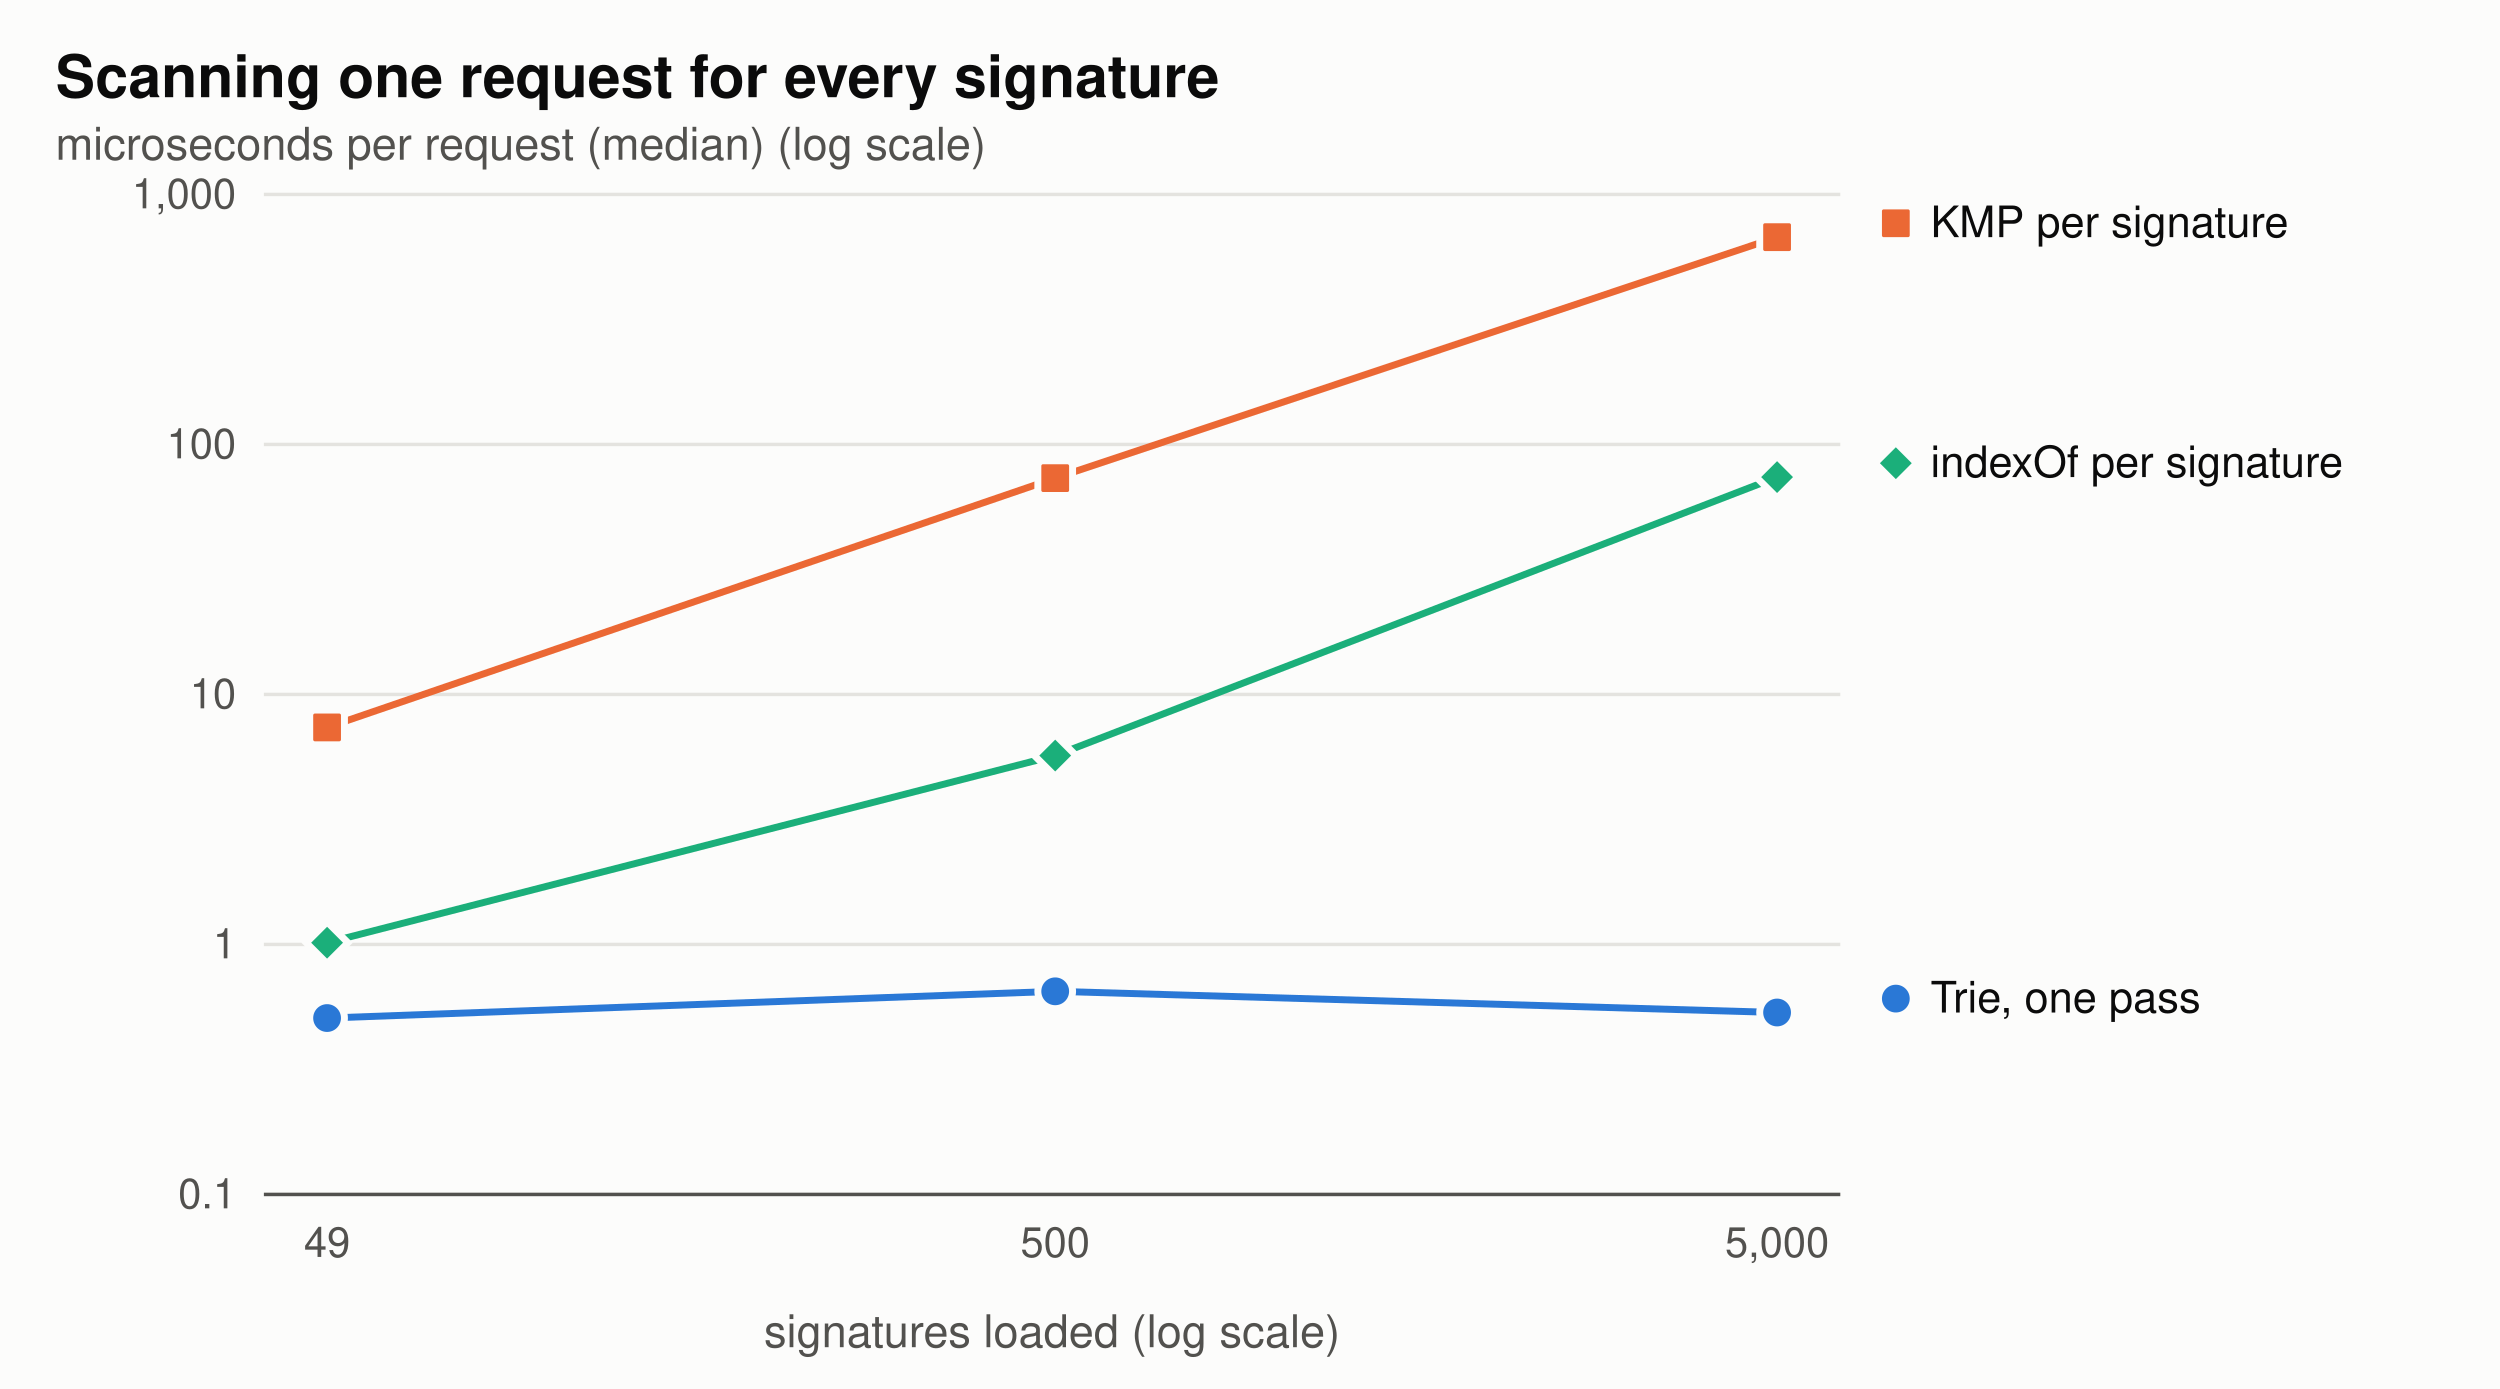
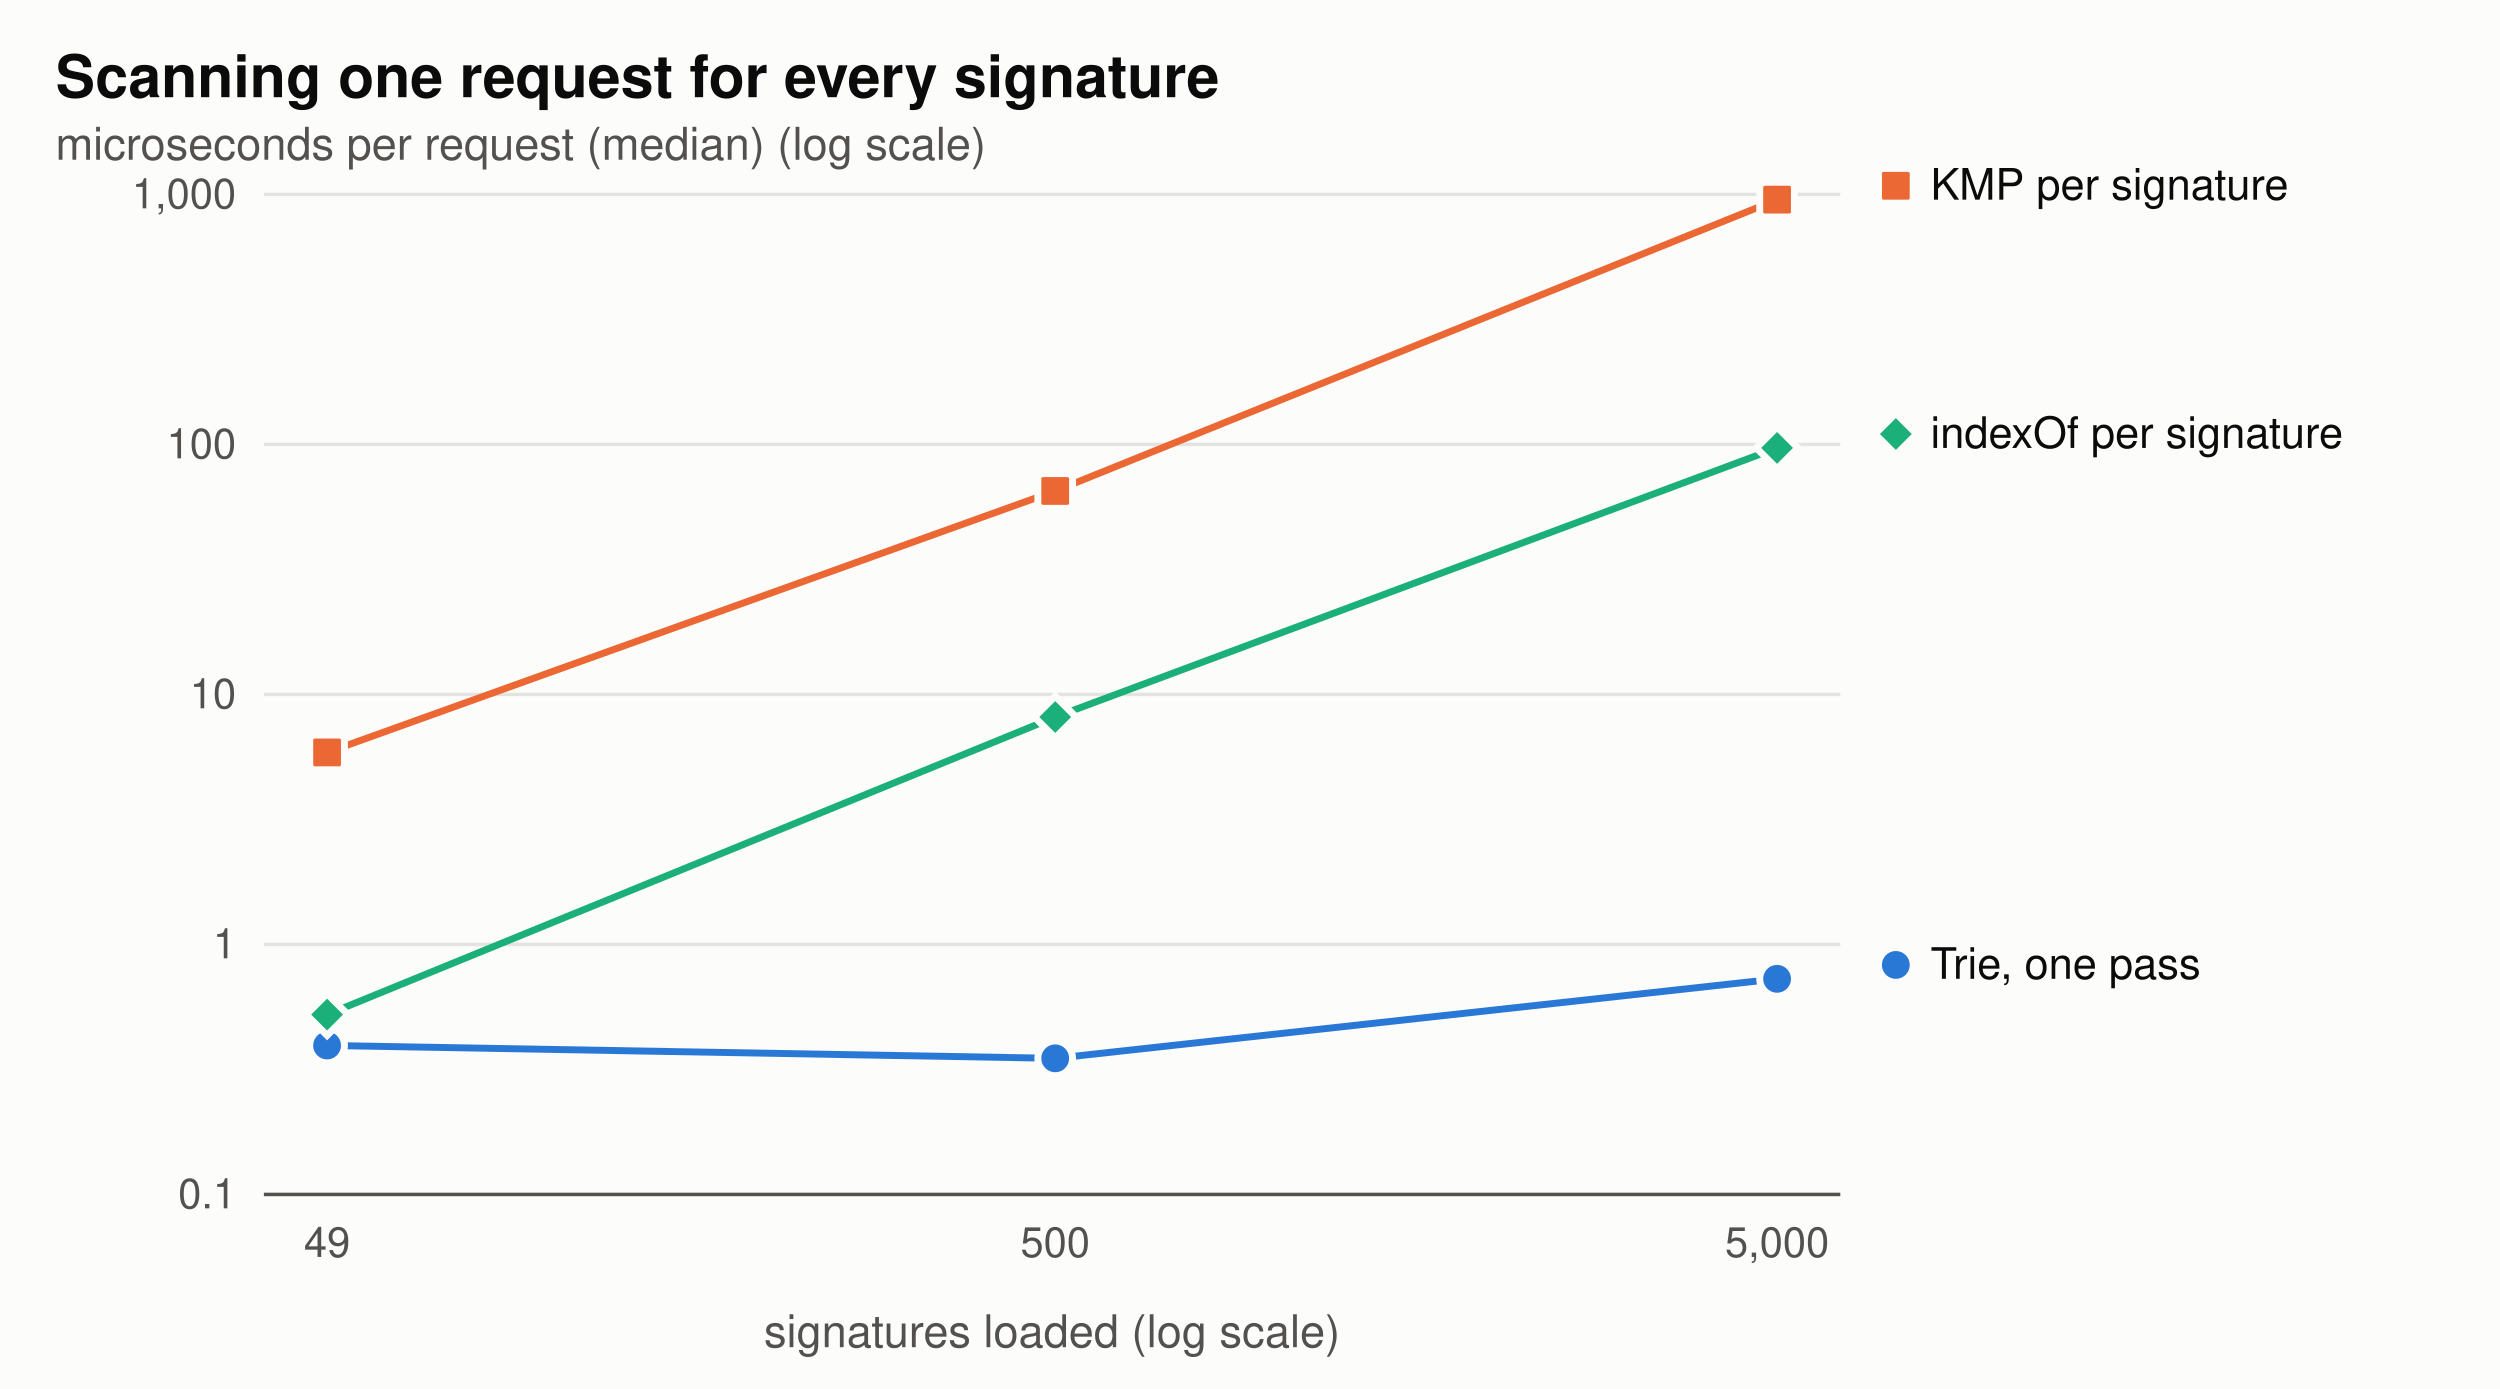
<svg xmlns="http://www.w3.org/2000/svg" viewBox="0 0 720 400" width="720" height="400" font-family="Archivo, Segoe UI, Helvetica, Arial, sans-serif" role="img" aria-label="Scanning one request for every signature">
  <rect width="720" height="400" fill="#fcfcfb" />
  <text x="16" y="28" font-size="17" font-weight="700" fill="#0b0b0b">Scanning one request for every signature</text>
  <line x1="76" x2="530" y1="344.0" y2="344.0" stroke="#e4e3df" stroke-width="1" />
  <text x="68" y="348.0" font-size="12" fill="#52514e" text-anchor="end">0.1</text>
  <line x1="76" x2="530" y1="272.0" y2="272.0" stroke="#e4e3df" stroke-width="1" />
  <text x="68" y="276.0" font-size="12" fill="#52514e" text-anchor="end">1</text>
  <line x1="76" x2="530" y1="200.0" y2="200.0" stroke="#e4e3df" stroke-width="1" />
  <text x="68" y="204.0" font-size="12" fill="#52514e" text-anchor="end">10</text>
  <line x1="76" x2="530" y1="128.0" y2="128.0" stroke="#e4e3df" stroke-width="1" />
  <text x="68" y="132.0" font-size="12" fill="#52514e" text-anchor="end">100</text>
  <line x1="76" x2="530" y1="56.0" y2="56.0" stroke="#e4e3df" stroke-width="1" />
  <text x="68" y="60.0" font-size="12" fill="#52514e" text-anchor="end">1,000</text>
  <text x="94.2" y="362" font-size="12" fill="#52514e" text-anchor="middle">49</text>
  <text x="303.9" y="362" font-size="12" fill="#52514e" text-anchor="middle">500</text>
  <text x="511.8" y="362" font-size="12" fill="#52514e" text-anchor="middle">5,000</text>
  <line x1="76" x2="530" y1="344" y2="344" stroke="#52514e" />
  <text x="303" y="388" font-size="13" fill="#52514e" text-anchor="middle">signatures loaded (log scale)</text>
  <text x="16" y="46" font-size="13" fill="#52514e">microseconds per request (median) (log scale)</text>
-   <polyline points="94.2,293.2 303.9,285.5 511.8,291.6" fill="none" stroke="#2a78d6" stroke-width="2" stroke-linejoin="round" />
-   <circle cx="94.2" cy="293.2" r="5" fill="#2a78d6" stroke="#fcfcfb" stroke-width="2" />
-   <circle cx="303.9" cy="285.5" r="5" fill="#2a78d6" stroke="#fcfcfb" stroke-width="2" />
-   <circle cx="511.8" cy="291.6" r="5" fill="#2a78d6" stroke="#fcfcfb" stroke-width="2" />
-   <polyline points="94.2,209.5 303.9,137.7 511.8,68.3" fill="none" stroke="#eb6834" stroke-width="2" stroke-linejoin="round" />
-   <rect x="89.2" y="204.5" width="10" height="10" rx="1.5" fill="#eb6834" stroke="#fcfcfb" stroke-width="2" />
-   <rect x="298.9" y="132.7" width="10" height="10" rx="1.5" fill="#eb6834" stroke="#fcfcfb" stroke-width="2" />
-   <rect x="506.8" y="63.3" width="10" height="10" rx="1.5" fill="#eb6834" stroke="#fcfcfb" stroke-width="2" />
-   <polyline points="94.2,271.5 303.9,217.6 511.8,137.4" fill="none" stroke="#1baf7a" stroke-width="2" stroke-linejoin="round" />
-   <path d="M94.2 265.5 l6 6 l-6 6 l-6 -6 z" fill="#1baf7a" stroke="#fcfcfb" stroke-width="2" />
-   <path d="M303.9 211.6 l6 6 l-6 6 l-6 -6 z" fill="#1baf7a" stroke="#fcfcfb" stroke-width="2" />
-   <path d="M511.8 131.4 l6 6 l-6 6 l-6 -6 z" fill="#1baf7a" stroke="#fcfcfb" stroke-width="2" />
-   <rect x="541.0" y="59.3" width="10" height="10" rx="1.5" fill="#eb6834" stroke="#fcfcfb" stroke-width="2" />
-   <text x="556" y="68.3" font-size="12.5" fill="#0b0b0b">KMP per signature</text>
-   <path d="M546.0 127.4 l6 6 l-6 6 l-6 -6 z" fill="#1baf7a" stroke="#fcfcfb" stroke-width="2" />
-   <text x="556" y="137.4" font-size="12.5" fill="#0b0b0b">indexOf per signature</text>
-   <circle cx="546.0" cy="287.6" r="5" fill="#2a78d6" stroke="#fcfcfb" stroke-width="2" />
-   <text x="556" y="291.6" font-size="12.5" fill="#0b0b0b">Trie, one pass</text>
+   <polyline points="94.2,301.1 303.9,304.8 511.8,281.9" fill="none" stroke="#2a78d6" stroke-width="2" stroke-linejoin="round" />
+   <circle cx="94.2" cy="301.1" r="5" fill="#2a78d6" stroke="#fcfcfb" stroke-width="2" />
+   <circle cx="303.9" cy="304.8" r="5" fill="#2a78d6" stroke="#fcfcfb" stroke-width="2" />
+   <circle cx="511.8" cy="281.9" r="5" fill="#2a78d6" stroke="#fcfcfb" stroke-width="2" />
+   <polyline points="94.2,216.7 303.9,141.4 511.8,57.5" fill="none" stroke="#eb6834" stroke-width="2" stroke-linejoin="round" />
+   <rect x="89.2" y="211.7" width="10" height="10" rx="1.5" fill="#eb6834" stroke="#fcfcfb" stroke-width="2" />
+   <rect x="298.9" y="136.4" width="10" height="10" rx="1.5" fill="#eb6834" stroke="#fcfcfb" stroke-width="2" />
+   <rect x="506.8" y="52.5" width="10" height="10" rx="1.5" fill="#eb6834" stroke="#fcfcfb" stroke-width="2" />
+   <polyline points="94.2,292.2 303.9,206.5 511.8,129.0" fill="none" stroke="#1baf7a" stroke-width="2" stroke-linejoin="round" />
+   <path d="M94.2 286.2 l6 6 l-6 6 l-6 -6 z" fill="#1baf7a" stroke="#fcfcfb" stroke-width="2" />
+   <path d="M303.9 200.5 l6 6 l-6 6 l-6 -6 z" fill="#1baf7a" stroke="#fcfcfb" stroke-width="2" />
+   <path d="M511.8 123.0 l6 6 l-6 6 l-6 -6 z" fill="#1baf7a" stroke="#fcfcfb" stroke-width="2" />
+   <rect x="541.0" y="48.5" width="10" height="10" rx="1.5" fill="#eb6834" stroke="#fcfcfb" stroke-width="2" />
+   <text x="556" y="57.5" font-size="12.5" fill="#0b0b0b">KMP per signature</text>
+   <path d="M546.0 119.0 l6 6 l-6 6 l-6 -6 z" fill="#1baf7a" stroke="#fcfcfb" stroke-width="2" />
+   <text x="556" y="129.0" font-size="12.5" fill="#0b0b0b">indexOf per signature</text>
+   <circle cx="546.0" cy="277.9" r="5" fill="#2a78d6" stroke="#fcfcfb" stroke-width="2" />
+   <text x="556" y="281.9" font-size="12.5" fill="#0b0b0b">Trie, one pass</text>
</svg>
